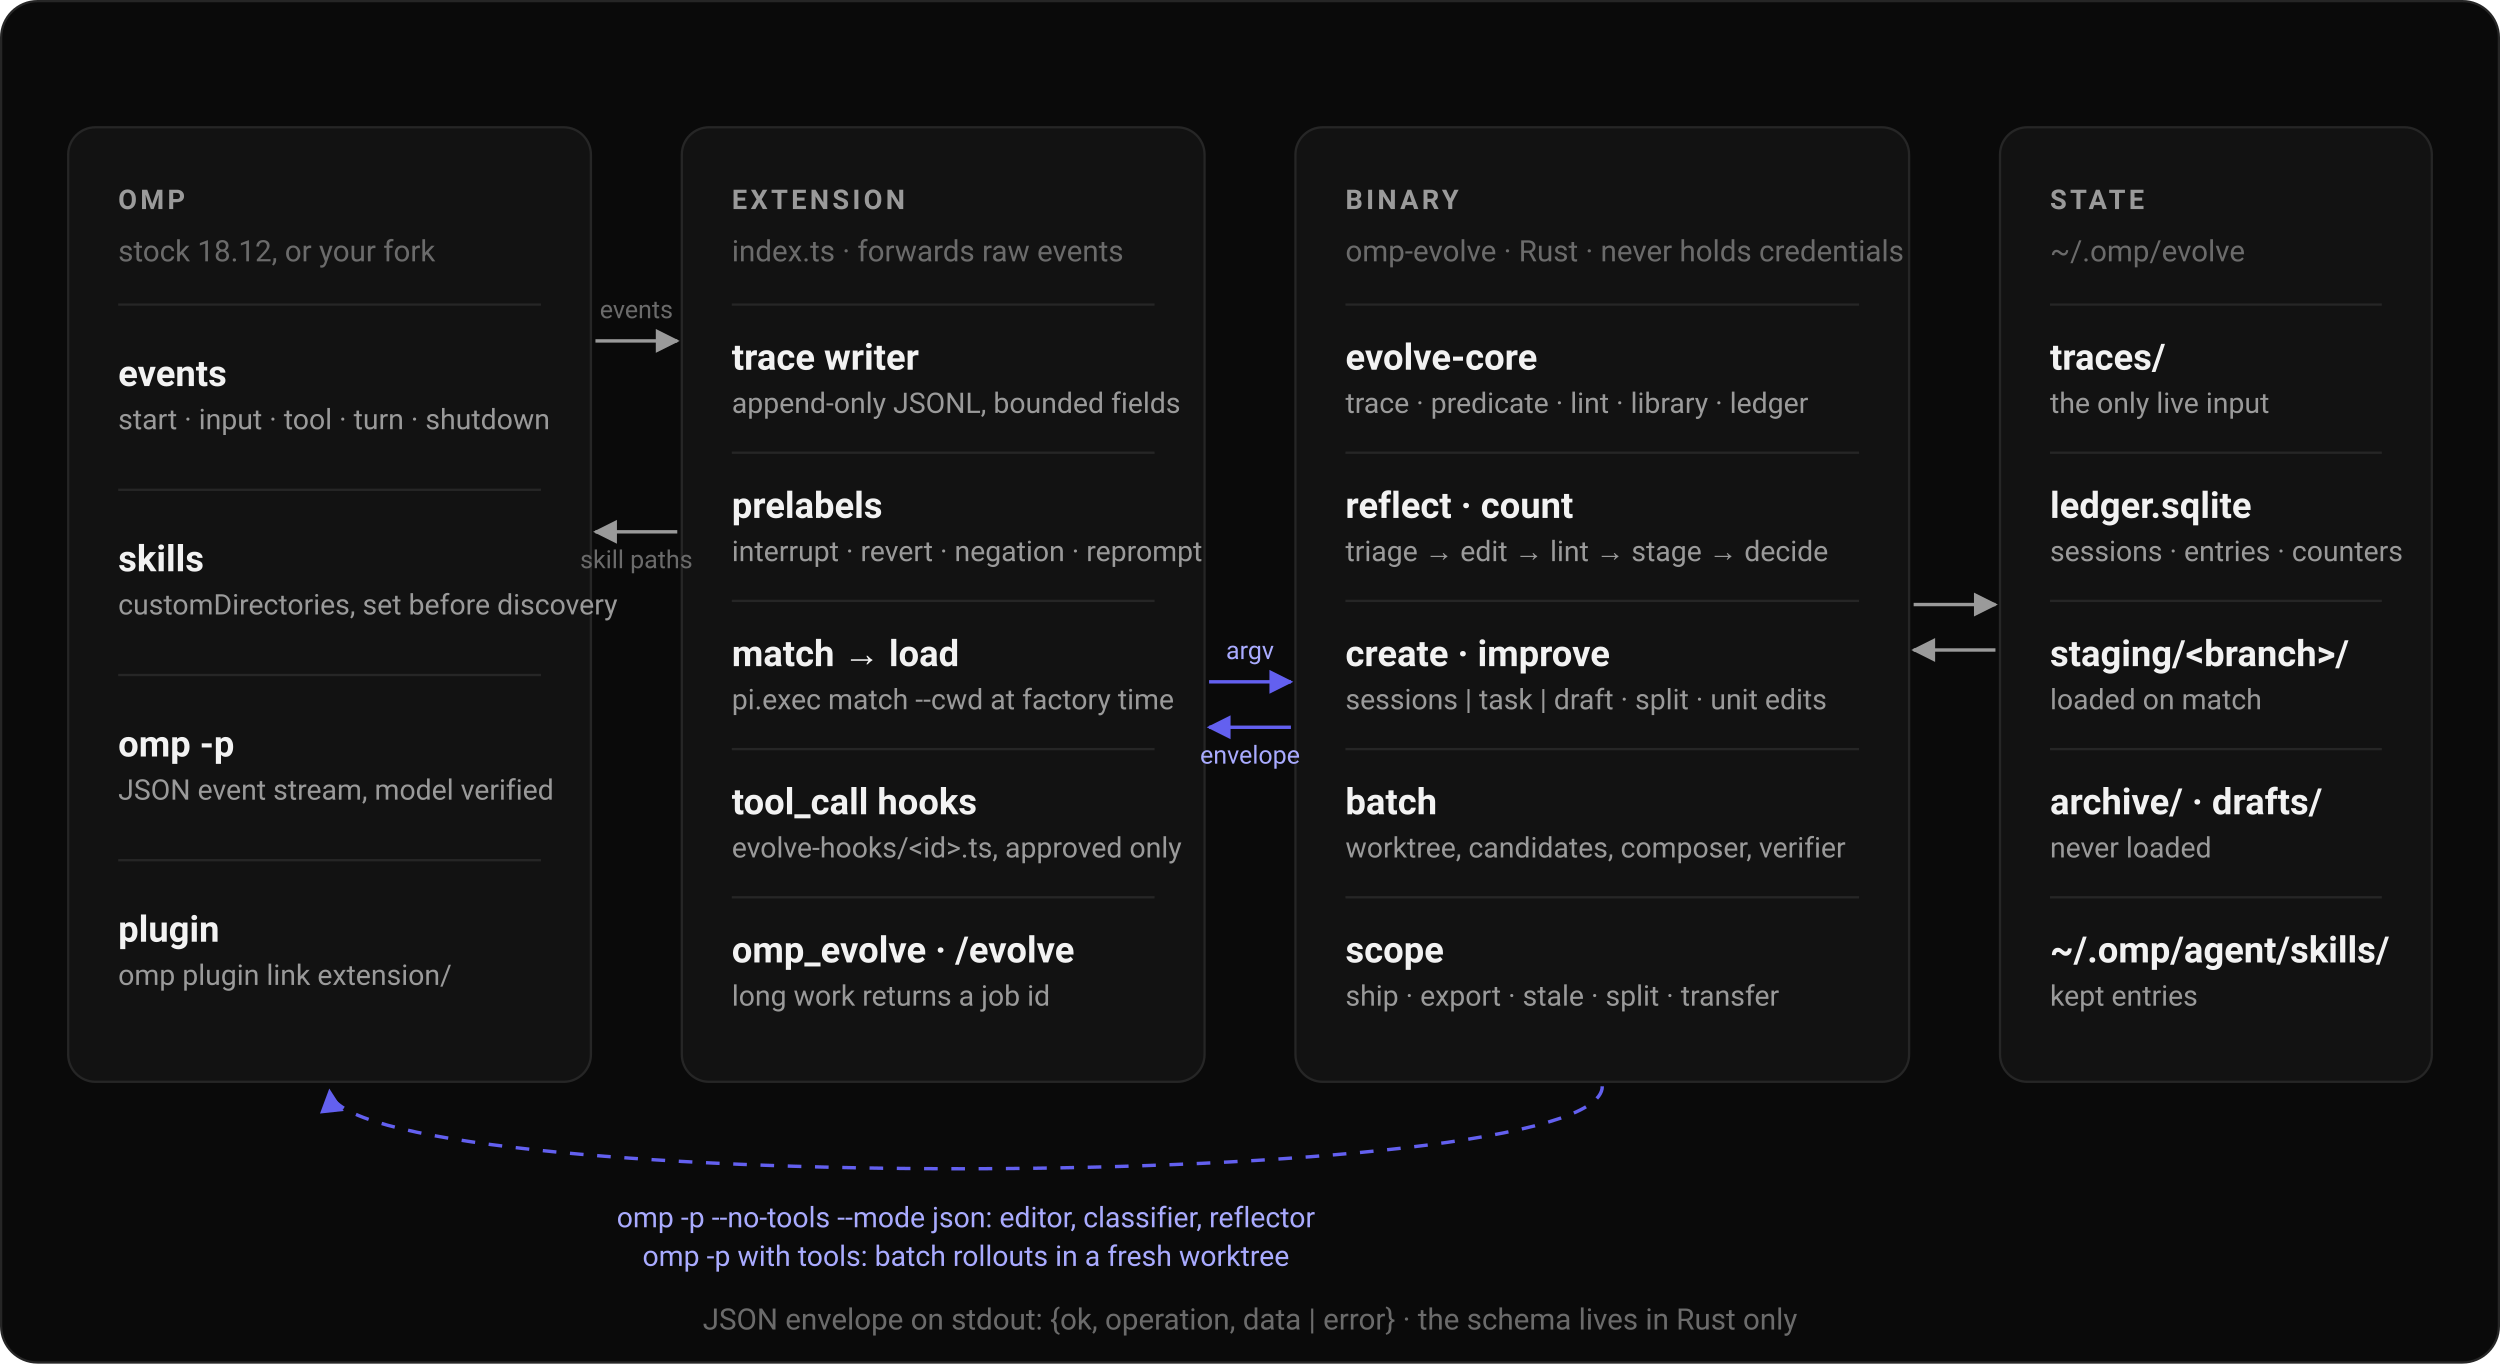
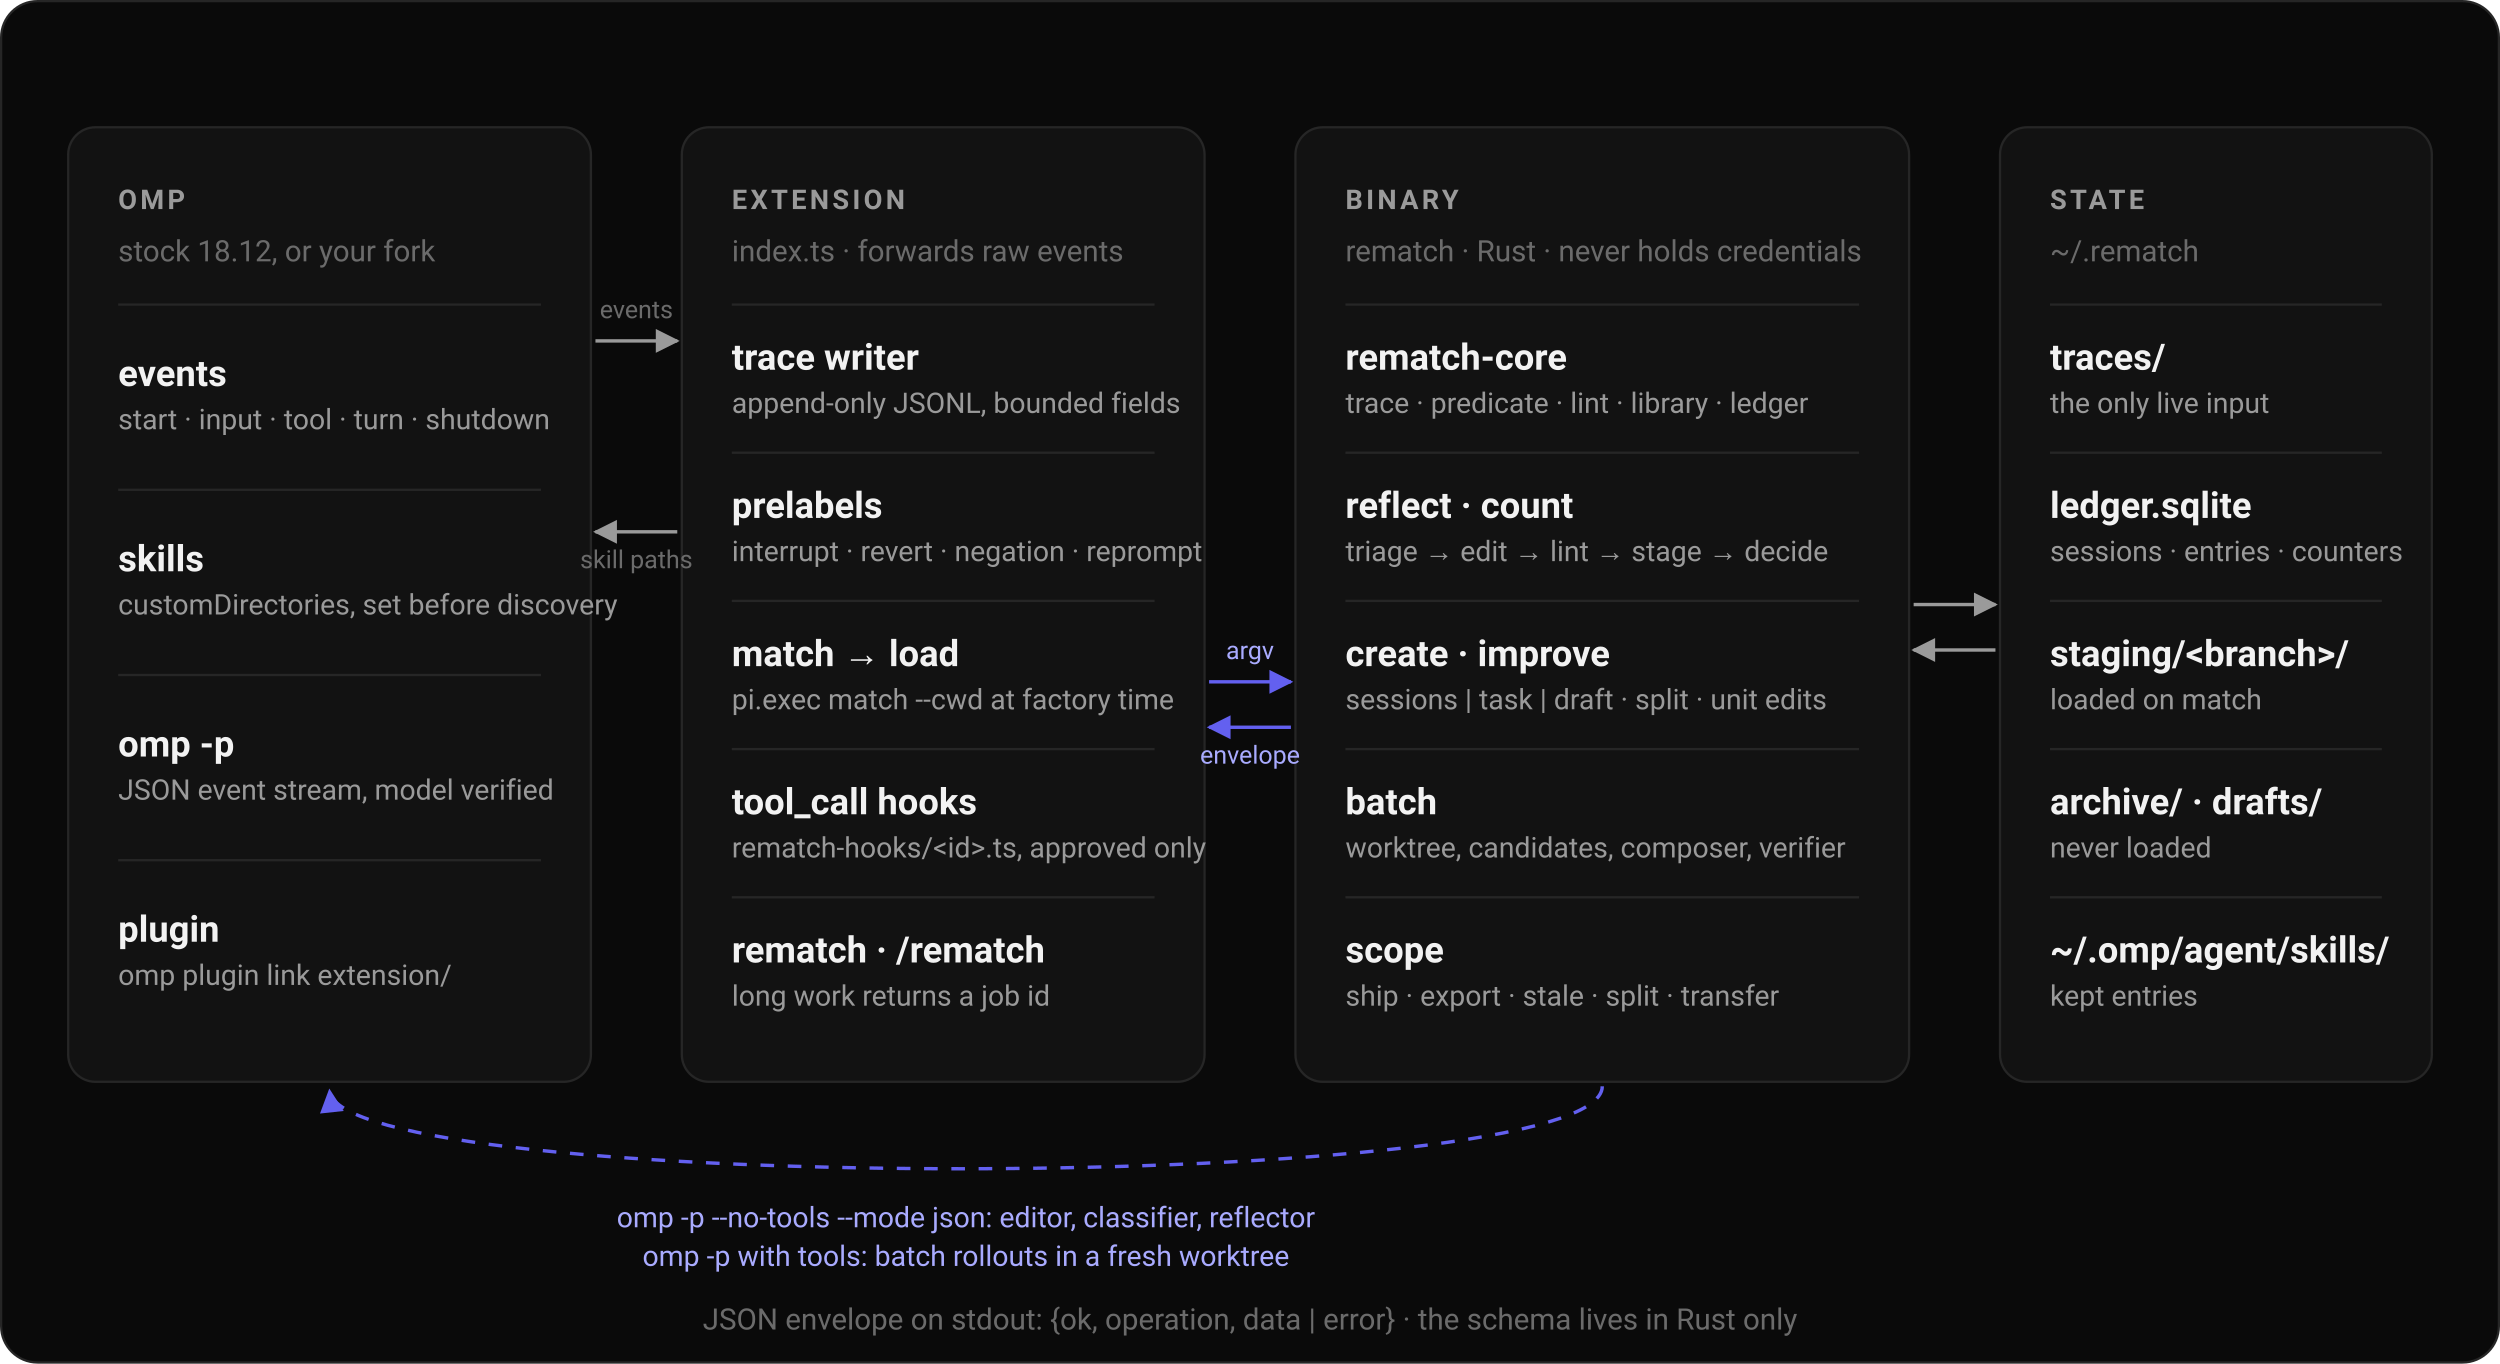
<svg xmlns="http://www.w3.org/2000/svg" viewBox="0 0 1100 600" width="1100" height="600" role="img" aria-labelledby="title desc">
  <defs>
    <marker id="arrow" viewBox="0 0 10 10" refX="9" refY="5" markerWidth="7" markerHeight="7" orient="auto-start-reverse">
      <path d="M0 0L10 5L0 10z" fill="#9a9a9a" />
    </marker>
    <marker id="arrow-accent" viewBox="0 0 10 10" refX="9" refY="5" markerWidth="7" markerHeight="7" orient="auto-start-reverse">
      <path d="M0 0L10 5L0 10z" fill="#6360f0" />
    </marker>
  </defs>
  <g font-family="system-ui, -apple-system, 'Segoe UI', Roboto, 'Helvetica Neue', Arial, sans-serif">
    <rect x="0.5" y="0.5" width="1099" height="599" rx="16" fill="#0a0a0a" stroke="#262626" />
    <rect x="30" y="56" width="230" height="420" rx="12" fill="#121212" stroke="#262626" />
    <text x="52" y="92" font-size="12" font-weight="600" letter-spacing="0.12em" fill="#9a9a9a">OMP</text>
    <text x="52" y="115" font-size="13" fill="#6b6b6b">stock 18.12, or your fork</text>
    <line x1="52" y1="134" x2="238" y2="134" stroke="#262626" />
    <text x="52" y="169.86" font-size="16" font-weight="600" fill="#f2f2f2">events</text>
    <text x="52" y="188.86" font-size="12.5" fill="#9a9a9a">start · input · tool · turn · shutdown</text>
    <line x1="52" y1="215.5" x2="238" y2="215.5" stroke="#262626" />
    <text x="52" y="251.36" font-size="16" font-weight="600" fill="#f2f2f2">skills</text>
    <text x="52" y="270.36" font-size="12.5" fill="#9a9a9a">customDirectories, set before discovery</text>
    <line x1="52" y1="297.0" x2="238" y2="297.0" stroke="#262626" />
    <text x="52" y="332.86" font-size="16" font-weight="600" fill="#f2f2f2">omp -p</text>
    <text x="52" y="351.86" font-size="12.5" fill="#9a9a9a">JSON event stream, model verified</text>
    <line x1="52" y1="378.5" x2="238" y2="378.5" stroke="#262626" />
    <text x="52" y="414.36" font-size="16" font-weight="600" fill="#f2f2f2">plugin</text>
    <text x="52" y="433.36" font-size="12.5" fill="#9a9a9a">omp plugin link extension/</text>
    <rect x="300" y="56" width="230" height="420" rx="12" fill="#121212" stroke="#262626" />
    <text x="322" y="92" font-size="12" font-weight="600" letter-spacing="0.12em" fill="#9a9a9a">EXTENSION</text>
    <text x="322" y="115" font-size="13" fill="#6b6b6b">index.ts · forwards raw events</text>
    <line x1="322" y1="134" x2="508" y2="134" stroke="#262626" />
    <text x="322" y="162.688" font-size="16" font-weight="600" fill="#f2f2f2">trace writer</text>
    <text x="322" y="181.688" font-size="12.5" fill="#9a9a9a">append-only JSONL, bounded fields</text>
    <line x1="322" y1="199.2" x2="508" y2="199.2" stroke="#262626" />
    <text x="322" y="227.888" font-size="16" font-weight="600" fill="#f2f2f2">prelabels</text>
    <text x="322" y="246.888" font-size="12.5" fill="#9a9a9a">interrupt · revert · negation · reprompt</text>
    <line x1="322" y1="264.4" x2="508" y2="264.4" stroke="#262626" />
    <text x="322" y="293.088" font-size="16" font-weight="600" fill="#f2f2f2">match → load</text>
    <text x="322" y="312.088" font-size="12.5" fill="#9a9a9a">pi.exec match --cwd at factory time</text>
    <line x1="322" y1="329.6" x2="508" y2="329.6" stroke="#262626" />
    <text x="322" y="358.288" font-size="16" font-weight="600" fill="#f2f2f2">tool_call hooks</text>
-     <text x="322" y="377.288" font-size="12.5" fill="#9a9a9a">evolve-hooks/&lt;id&gt;.ts, approved only</text>
+     <text x="322" y="377.288" font-size="12.5" fill="#9a9a9a">rematch-hooks/&lt;id&gt;.ts, approved only</text>
    <line x1="322" y1="394.8" x2="508" y2="394.8" stroke="#262626" />
-     <text x="322" y="423.488" font-size="16" font-weight="600" fill="#f2f2f2">omp_evolve · /evolve</text>
+     <text x="322" y="423.488" font-size="16" font-weight="600" fill="#f2f2f2">rematch · /rematch</text>
    <text x="322" y="442.488" font-size="12.5" fill="#9a9a9a">long work returns a job id</text>
    <rect x="570" y="56" width="270" height="420" rx="12" fill="#121212" stroke="#262626" />
    <text x="592" y="92" font-size="12" font-weight="600" letter-spacing="0.12em" fill="#9a9a9a">BINARY</text>
-     <text x="592" y="115" font-size="13" fill="#6b6b6b">omp-evolve · Rust · never holds credentials</text>
+     <text x="592" y="115" font-size="13" fill="#6b6b6b">rematch · Rust · never holds credentials</text>
    <line x1="592" y1="134" x2="818" y2="134" stroke="#262626" />
-     <text x="592" y="162.688" font-size="16" font-weight="600" fill="#f2f2f2">evolve-core</text>
+     <text x="592" y="162.688" font-size="16" font-weight="600" fill="#f2f2f2">rematch-core</text>
    <text x="592" y="181.688" font-size="12.5" fill="#9a9a9a">trace · predicate · lint · library · ledger</text>
    <line x1="592" y1="199.2" x2="818" y2="199.2" stroke="#262626" />
    <text x="592" y="227.888" font-size="16" font-weight="600" fill="#f2f2f2">reflect · count</text>
    <text x="592" y="246.888" font-size="12.5" fill="#9a9a9a">triage → edit → lint → stage → decide</text>
    <line x1="592" y1="264.4" x2="818" y2="264.4" stroke="#262626" />
    <text x="592" y="293.088" font-size="16" font-weight="600" fill="#f2f2f2">create · improve</text>
    <text x="592" y="312.088" font-size="12.5" fill="#9a9a9a">sessions | task | draft · split · unit edits</text>
    <line x1="592" y1="329.6" x2="818" y2="329.6" stroke="#262626" />
    <text x="592" y="358.288" font-size="16" font-weight="600" fill="#f2f2f2">batch</text>
    <text x="592" y="377.288" font-size="12.5" fill="#9a9a9a">worktree, candidates, composer, verifier</text>
    <line x1="592" y1="394.8" x2="818" y2="394.8" stroke="#262626" />
    <text x="592" y="423.488" font-size="16" font-weight="600" fill="#f2f2f2">scope</text>
    <text x="592" y="442.488" font-size="12.5" fill="#9a9a9a">ship · export · stale · split · transfer</text>
    <rect x="880" y="56" width="190" height="420" rx="12" fill="#121212" stroke="#262626" />
    <text x="902" y="92" font-size="12" font-weight="600" letter-spacing="0.12em" fill="#9a9a9a">STATE</text>
-     <text x="902" y="115" font-size="13" fill="#6b6b6b">~/.omp/evolve</text>
+     <text x="902" y="115" font-size="13" fill="#6b6b6b">~/.rematch</text>
    <line x1="902" y1="134" x2="1048" y2="134" stroke="#262626" />
    <text x="902" y="162.688" font-size="16" font-weight="600" fill="#f2f2f2">traces/</text>
    <text x="902" y="181.688" font-size="12.5" fill="#9a9a9a">the only live input</text>
    <line x1="902" y1="199.2" x2="1048" y2="199.2" stroke="#262626" />
    <text x="902" y="227.888" font-size="16" font-weight="600" fill="#f2f2f2">ledger.sqlite</text>
    <text x="902" y="246.888" font-size="12.5" fill="#9a9a9a">sessions · entries · counters</text>
    <line x1="902" y1="264.4" x2="1048" y2="264.4" stroke="#262626" />
    <text x="902" y="293.088" font-size="16" font-weight="600" fill="#f2f2f2">staging/&lt;branch&gt;/</text>
    <text x="902" y="312.088" font-size="12.5" fill="#9a9a9a">loaded on match</text>
    <line x1="902" y1="329.6" x2="1048" y2="329.6" stroke="#262626" />
    <text x="902" y="358.288" font-size="16" font-weight="600" fill="#f2f2f2">archive/ · drafts/</text>
    <text x="902" y="377.288" font-size="12.5" fill="#9a9a9a">never loaded</text>
    <line x1="902" y1="394.8" x2="1048" y2="394.8" stroke="#262626" />
    <text x="902" y="423.488" font-size="16" font-weight="600" fill="#f2f2f2">~/.omp/agent/skills/</text>
    <text x="902" y="442.488" font-size="12.5" fill="#9a9a9a">kept entries</text>
    <line x1="262" y1="150" x2="298" y2="150" stroke="#9a9a9a" stroke-width="1.5" marker-end="url(#arrow)" />
    <line x1="298" y1="234" x2="262" y2="234" stroke="#9a9a9a" stroke-width="1.5" marker-end="url(#arrow)" />
    <line x1="532" y1="300" x2="568" y2="300" stroke="#6360f0" stroke-width="1.5" marker-end="url(#arrow-accent)" />
    <line x1="568" y1="320" x2="532" y2="320" stroke="#6360f0" stroke-width="1.5" marker-end="url(#arrow-accent)" />
    <line x1="842" y1="266" x2="878" y2="266" stroke="#9a9a9a" stroke-width="1.5" marker-end="url(#arrow)" />
    <line x1="878" y1="286" x2="842" y2="286" stroke="#9a9a9a" stroke-width="1.5" marker-end="url(#arrow)" />
    <text x="280" y="140" font-size="11" text-anchor="middle" fill="#6b6b6b">events</text>
    <text x="280" y="250" font-size="11" text-anchor="middle" fill="#6b6b6b">skill paths</text>
    <text x="550" y="290" font-size="11" text-anchor="middle" fill="#a9abff">argv</text>
    <text x="550" y="336" font-size="11" text-anchor="middle" fill="#a9abff">envelope</text>
    <path d="M705 478 C705 526 150 526 145 480" fill="none" stroke="#6360f0" stroke-width="1.5" stroke-dasharray="6 6" marker-end="url(#arrow-accent)" />
    <text x="425" y="540" font-size="12.5" text-anchor="middle" fill="#a9abff">omp -p --no-tools --mode json: editor, classifier, reflector</text>
    <text x="425" y="557" font-size="12.5" text-anchor="middle" fill="#a9abff">omp -p with tools: batch rollouts in a fresh worktree</text>
    <text x="550" y="585" font-size="13" text-anchor="middle" fill="#6b6b6b">JSON envelope on stdout: {ok, operation, data | error} · the schema lives in Rust only</text>
  </g>
</svg>
